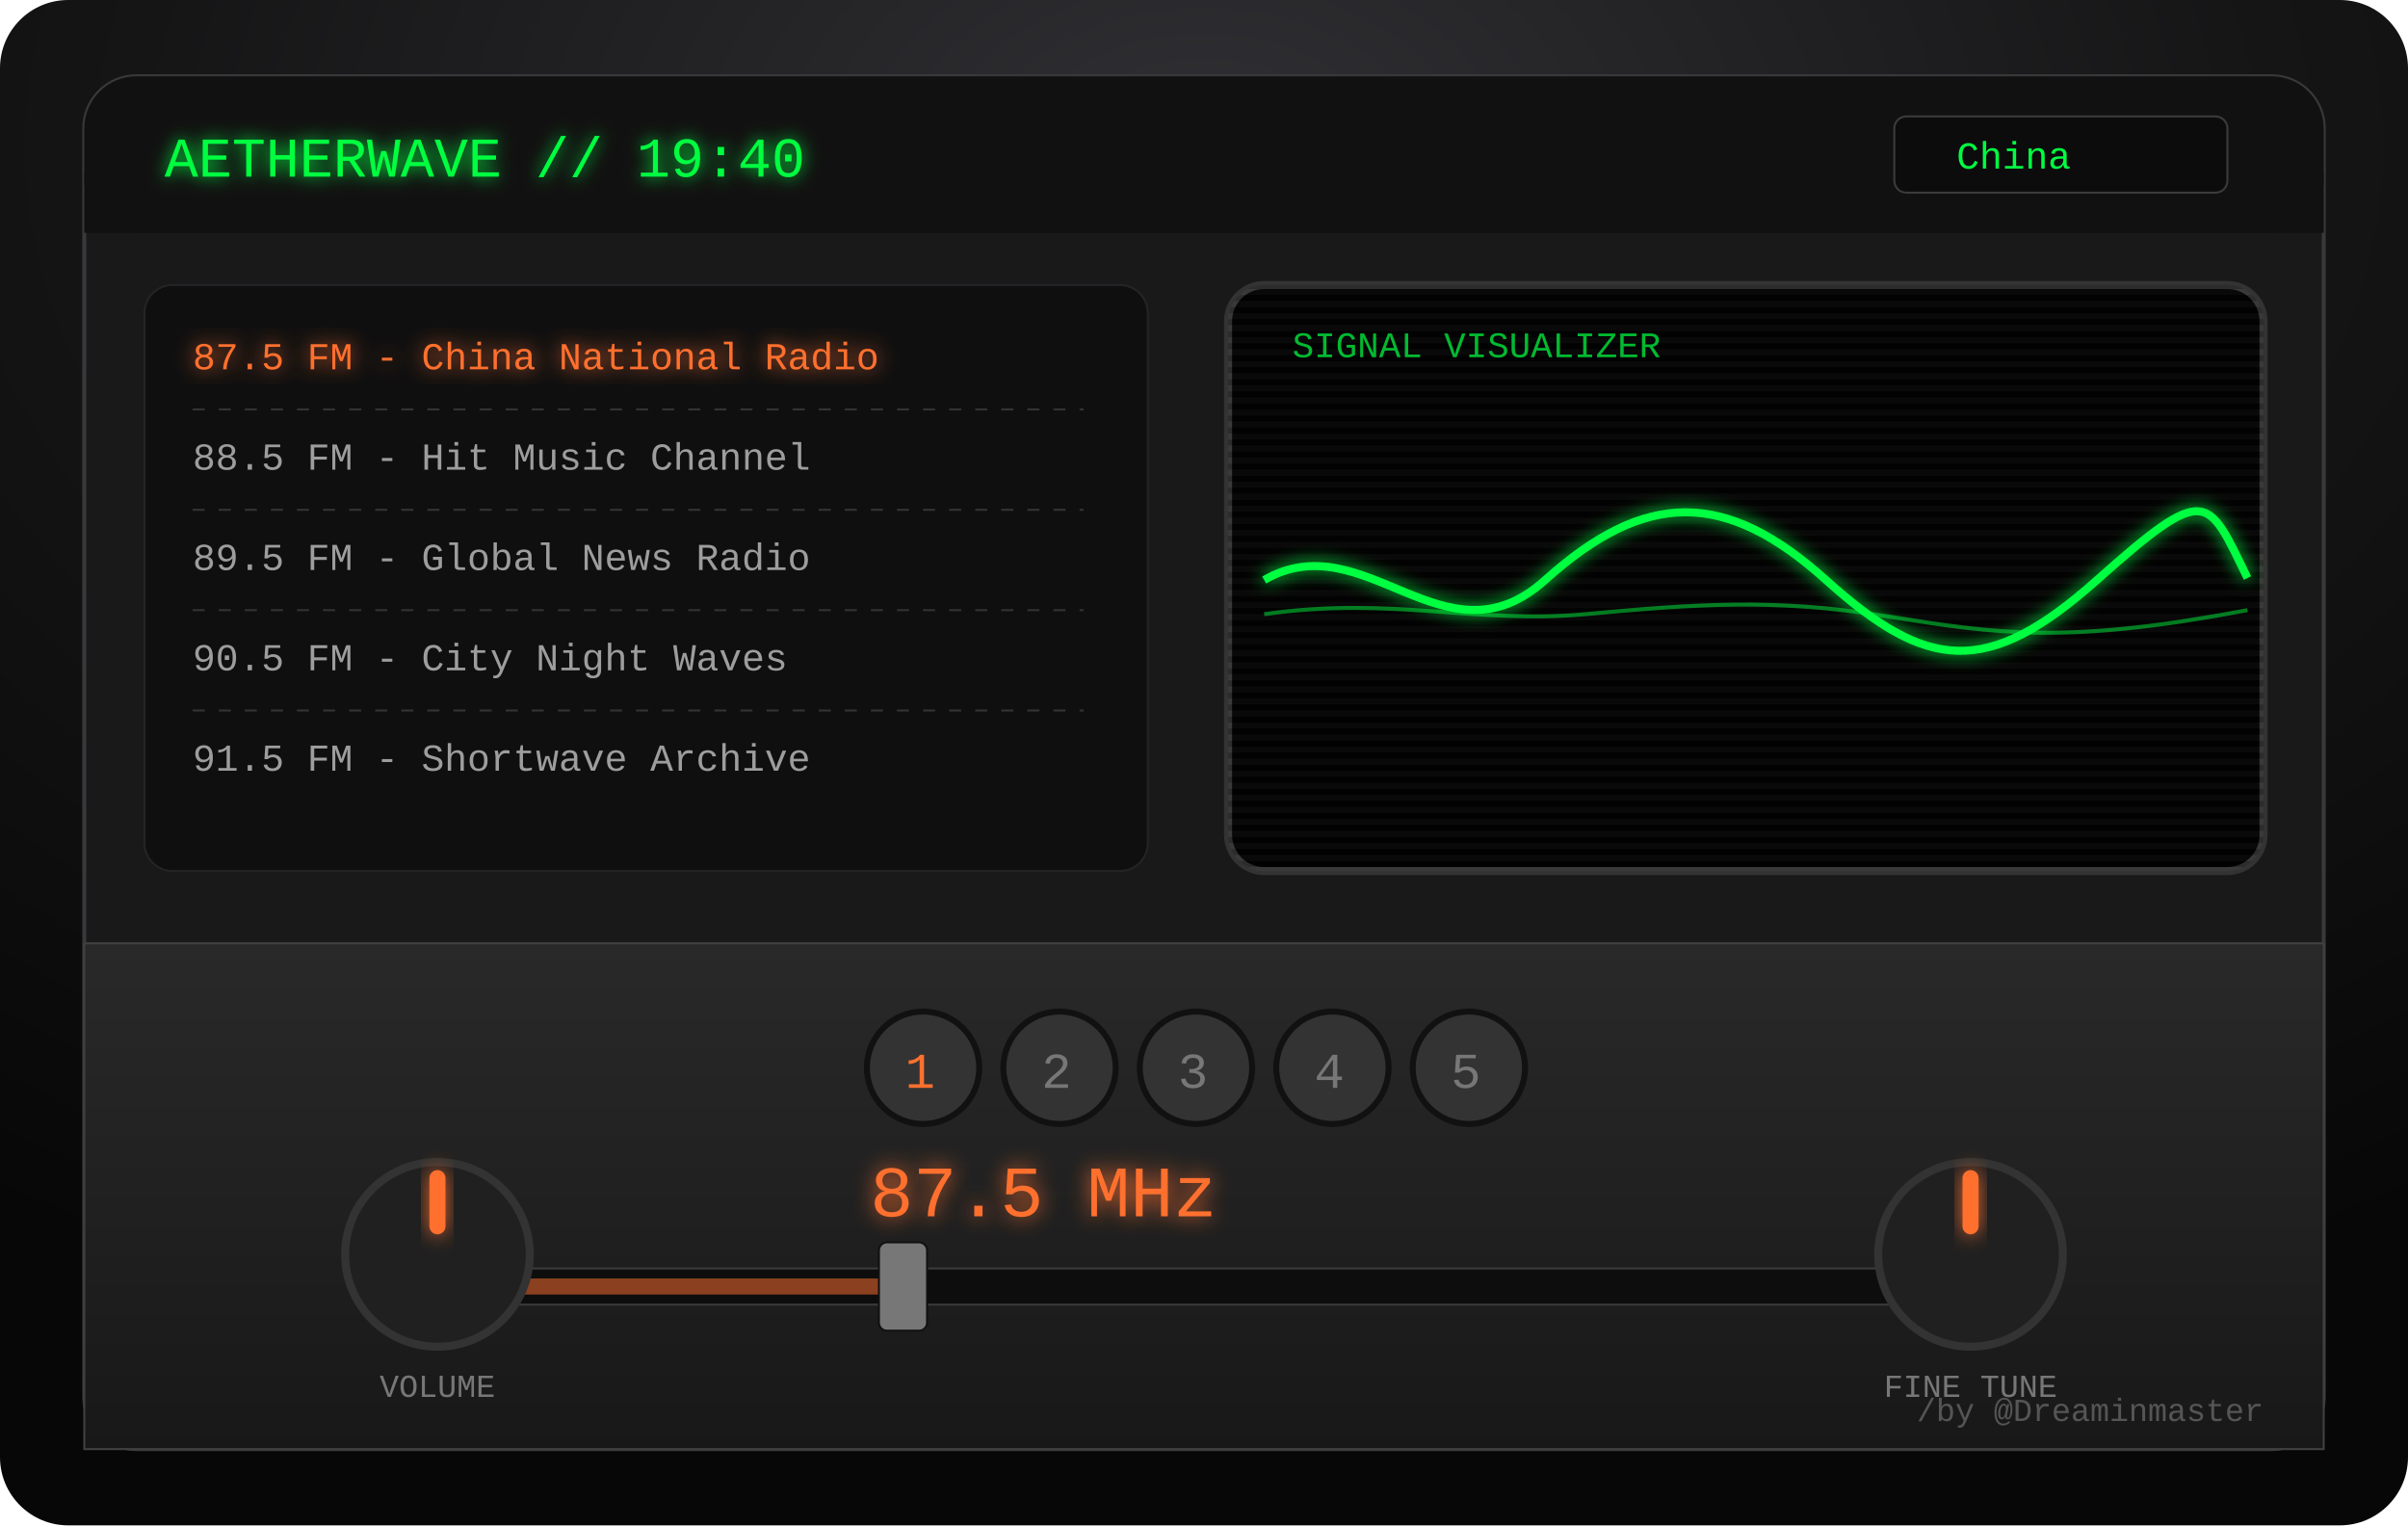
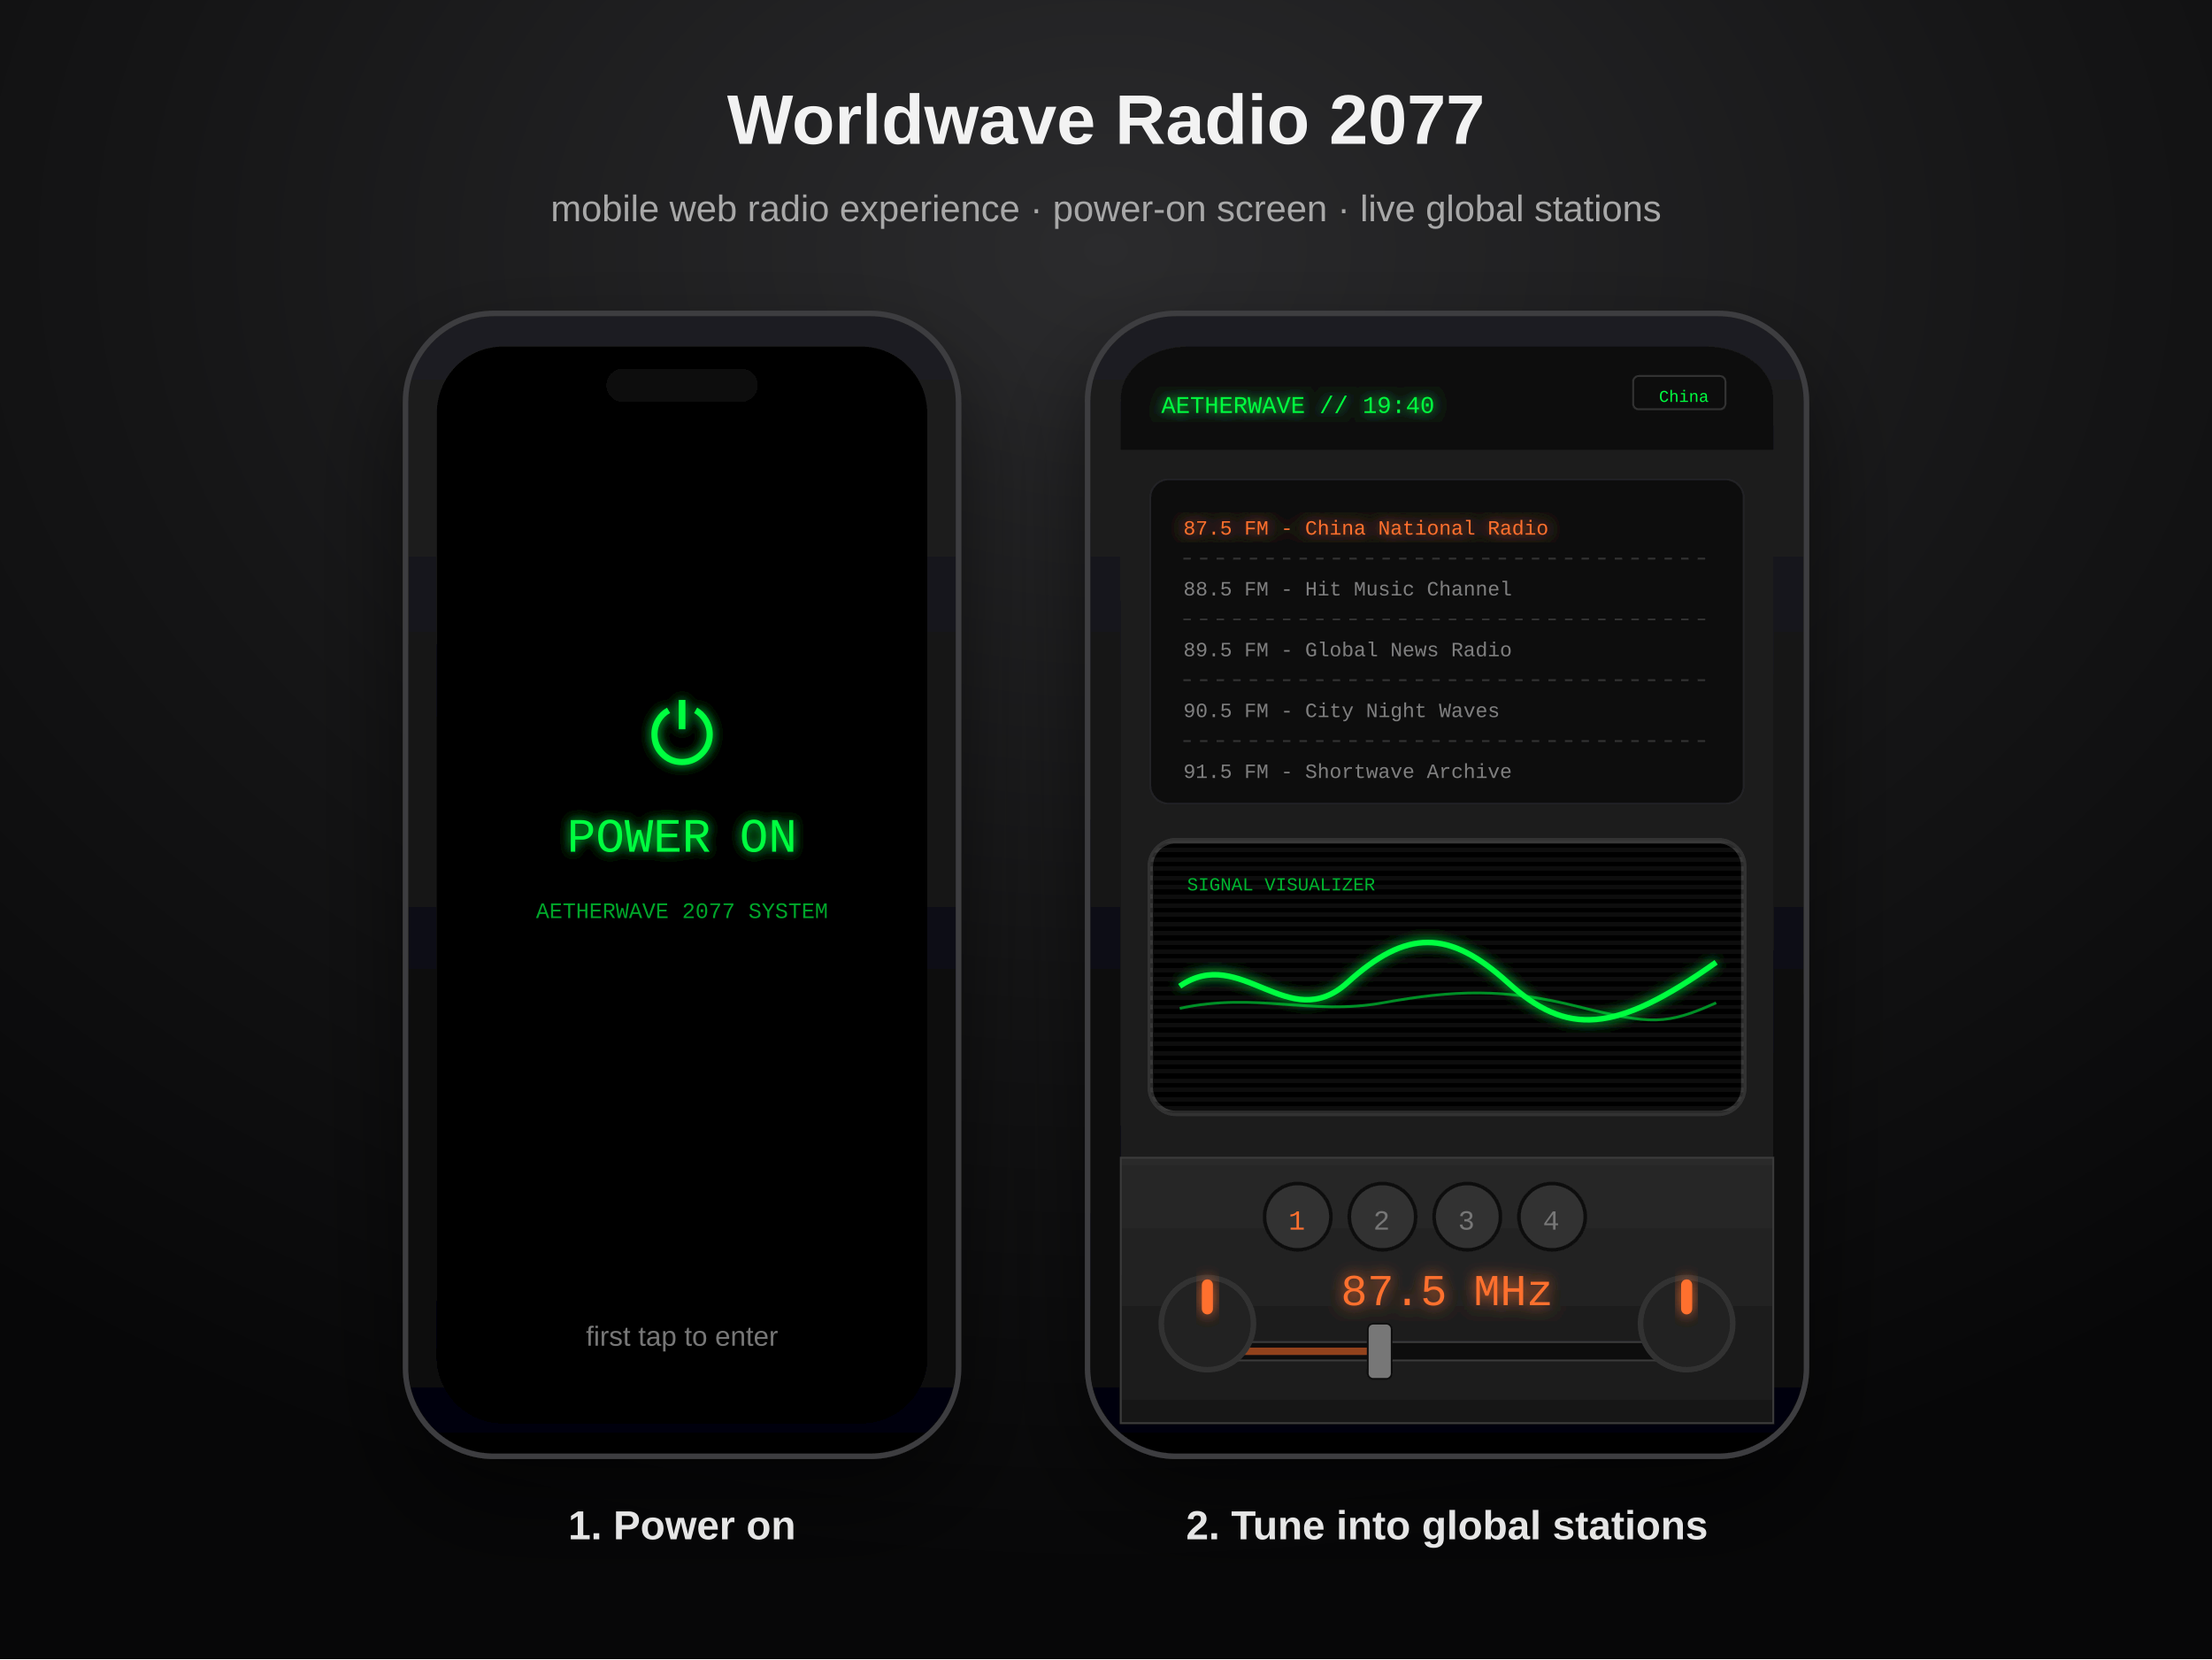
- <svg xmlns="http://www.w3.org/2000/svg" width="1200" height="760" viewBox="0 0 1200 760" role="img" aria-label="Worldwave Radio 2077 interface preview">
+ <svg xmlns="http://www.w3.org/2000/svg" width="1200" height="900" viewBox="0 0 1200 900" role="img" aria-label="Worldwave Radio 2077 mobile preview">
  <defs>
-     <radialGradient id="bg" cx="50%" cy="10%" r="85%">
-       <stop offset="0" stop-color="#303034" />
-       <stop offset="0.52" stop-color="#151516" />
+     <radialGradient id="pageBg" cx="50%" cy="15%" r="80%">
+       <stop offset="0" stop-color="#2b2b2d" />
+       <stop offset="0.55" stop-color="#151516" />
      <stop offset="1" stop-color="#070708" />
    </radialGradient>
+     <linearGradient id="phoneEdge" x1="0" y1="0" x2="0" y2="1">
+       <stop offset="0" stop-color="#1f1f21" />
+       <stop offset="1" stop-color="#050506" />
+     </linearGradient>
    <linearGradient id="deck" x1="0" y1="0" x2="0" y2="1">
      <stop offset="0" stop-color="#292929" />
      <stop offset="1" stop-color="#181818" />
    </linearGradient>
+     <filter id="shadow" x="-40%" y="-40%" width="180%" height="180%">
+       <feDropShadow dx="0" dy="26" stdDeviation="26" flood-color="#000" flood-opacity="0.55" />
+     </filter>
    <filter id="glowGreen" x="-50%" y="-50%" width="200%" height="200%">
+       <feGaussianBlur stdDeviation="3" result="blur" />
+       <feMerge>
+         <feMergeNode in="blur" />
+         <feMergeNode in="SourceGraphic" />
+       </feMerge>
+     </filter>
+     <filter id="glowOrange" x="-50%" y="-50%" width="200%" height="200%">
      <feGaussianBlur stdDeviation="4" result="blur" />
      <feMerge>
        <feMergeNode in="blur" />
        <feMergeNode in="SourceGraphic" />
      </feMerge>
    </filter>
-     <filter id="glowOrange" x="-50%" y="-50%" width="200%" height="200%">
-       <feGaussianBlur stdDeviation="5" result="blur" />
-       <feMerge>
-         <feMergeNode in="blur" />
-         <feMergeNode in="SourceGraphic" />
-       </feMerge>
-     </filter>
-     <pattern id="scan" width="6" height="6" patternUnits="userSpaceOnUse">
-       <rect width="6" height="3" fill="rgba(255,255,255,0.04)" />
-       <rect y="3" width="6" height="3" fill="rgba(0,0,0,0.18)" />
+     <pattern id="scan" width="5" height="5" patternUnits="userSpaceOnUse">
+       <rect width="5" height="2.5" fill="rgba(255,255,255,0.04)" />
+       <rect y="2.5" width="5" height="2.5" fill="rgba(0,0,0,0.18)" />
    </pattern>
  </defs>
-   <rect width="1200" height="760" rx="34" fill="url(#bg)" />
-   <rect x="42" y="38" width="1116" height="684" rx="26" fill="#19191a" stroke="#39393b" stroke-width="2" />
-   <rect x="42" y="38" width="1116" height="78" rx="26" fill="#111" />
-   <rect x="42" y="86" width="1116" height="30" fill="#111" />
-   <text x="82" y="88" font-family="Courier New, monospace" font-size="28" fill="#00ff41" filter="url(#glowGreen)">AETHERWAVE // 19:40</text>
-   <rect x="944" y="58" width="166" height="38" rx="6" fill="#0c0c0d" stroke="#3b3b3d" />
-   <text x="975" y="84" font-family="Courier New, monospace" font-size="19" fill="#00ff41">China</text>
-   <rect x="72" y="142" width="500" height="292" rx="14" fill="#0f0f10" stroke="#242426" />
-   <g font-family="Courier New, monospace" font-size="19">
-     <text x="96" y="184" fill="#ff702e" filter="url(#glowOrange)">87.5 FM - China National Radio</text>
-     <line x1="96" y1="204" x2="540" y2="204" stroke="#333" stroke-dasharray="6 7" />
-     <text x="96" y="234" fill="#9d9d9d">88.5 FM - Hit Music Channel</text>
-     <line x1="96" y1="254" x2="540" y2="254" stroke="#333" stroke-dasharray="6 7" />
-     <text x="96" y="284" fill="#9d9d9d">89.5 FM - Global News Radio</text>
-     <line x1="96" y1="304" x2="540" y2="304" stroke="#333" stroke-dasharray="6 7" />
-     <text x="96" y="334" fill="#9d9d9d">90.5 FM - City Night Waves</text>
-     <line x1="96" y1="354" x2="540" y2="354" stroke="#333" stroke-dasharray="6 7" />
-     <text x="96" y="384" fill="#9d9d9d">91.5 FM - Shortwave Archive</text>
+   <rect width="1200" height="900" fill="url(#pageBg)" />
+   <text x="600" y="78" text-anchor="middle" font-family="Arial, Helvetica, sans-serif" font-size="38" font-weight="700" fill="#f2f2f2">Worldwave Radio 2077</text>
+   <text x="600" y="120" text-anchor="middle" font-family="Arial, Helvetica, sans-serif" font-size="20" fill="#a8a8a8">mobile web radio experience · power-on screen · live global stations</text>
+   <g transform="translate(220 170)" filter="url(#shadow)">
+     <rect x="0" y="0" width="300" height="620" rx="48" fill="url(#phoneEdge)" stroke="#3d3d40" stroke-width="3" />
+     <rect x="17" y="18" width="266" height="584" rx="36" fill="#000" />
+     <rect x="109" y="30" width="82" height="18" rx="9" fill="#111" />
+     <text x="150" y="244" text-anchor="middle" font-family="Courier New, monospace" font-size="45" fill="#00ff41" filter="url(#glowGreen)">⏻</text>
+     <text x="150" y="292" text-anchor="middle" font-family="Courier New, monospace" font-size="26" fill="#00ff41" filter="url(#glowGreen)">POWER ON</text>
+     <text x="150" y="328" text-anchor="middle" font-family="Courier New, monospace" font-size="12" fill="#00ff41" opacity="0.65">AETHERWAVE 2077 SYSTEM</text>
+     <text x="150" y="560" text-anchor="middle" font-family="Arial, Helvetica, sans-serif" font-size="15" fill="#777">first tap to enter</text>
  </g>
-   <rect x="612" y="142" width="516" height="292" rx="18" fill="#020202" stroke="#333" stroke-width="4" />
-   <rect x="612" y="142" width="516" height="292" rx="18" fill="url(#scan)" opacity="0.72" />
-   <path d="M630 289 C680 260,720 334,770 289 S860 244,910 289 S990 338,1045 289 S1100 247,1120 288" fill="none" stroke="#00ff41" stroke-width="4" filter="url(#glowGreen)" />
-   <path d="M630 306 C694 297,735 311,790 306 S884 298,940 307 S1030 321,1120 304" fill="none" stroke="#00ff41" stroke-width="2" opacity="0.48" />
-   <text x="644" y="178" font-family="Courier New, monospace" font-size="18" fill="#00ff41" opacity="0.72">SIGNAL VISUALIZER</text>
-   <rect x="42" y="470" width="1116" height="252" rx="0" fill="url(#deck)" stroke="#404040" />
-   <circle cx="460" cy="532" r="28" fill="#333" stroke="#111" stroke-width="3" />
-   <text x="451" y="542" font-family="Courier New, monospace" font-size="25" fill="#ff702e">1</text>
-   <circle cx="528" cy="532" r="28" fill="#333" stroke="#111" stroke-width="3" />
-   <text x="519" y="542" font-family="Courier New, monospace" font-size="25" fill="#777">2</text>
-   <circle cx="596" cy="532" r="28" fill="#333" stroke="#111" stroke-width="3" />
-   <text x="587" y="542" font-family="Courier New, monospace" font-size="25" fill="#777">3</text>
-   <circle cx="664" cy="532" r="28" fill="#333" stroke="#111" stroke-width="3" />
-   <text x="655" y="542" font-family="Courier New, monospace" font-size="25" fill="#777">4</text>
-   <circle cx="732" cy="532" r="28" fill="#333" stroke="#111" stroke-width="3" />
-   <text x="723" y="542" font-family="Courier New, monospace" font-size="25" fill="#777">5</text>
-   <text x="520" y="606" text-anchor="middle" font-family="Courier New, monospace" font-size="36" fill="#ff702e" filter="url(#glowOrange)">87.5 MHz</text>
-   <rect x="230" y="632" width="740" height="18" rx="9" fill="#0d0d0e" stroke="#3a3a3b" />
-   <rect x="236" y="637" width="220" height="8" rx="4" fill="#ff702e" opacity="0.52" />
-   <rect x="438" y="619" width="24" height="44" rx="4" fill="#777" stroke="#111" />
-   <circle cx="218" cy="625" r="46" fill="#202020" stroke="#333" stroke-width="4" />
-   <rect x="214" y="583" width="8" height="32" rx="4" fill="#ff702e" filter="url(#glowOrange)" />
-   <text x="218" y="696" text-anchor="middle" font-family="Courier New, monospace" font-size="16" fill="#777">VOLUME</text>
-   <circle cx="982" cy="625" r="46" fill="#202020" stroke="#333" stroke-width="4" />
-   <rect x="978" y="583" width="8" height="32" rx="4" fill="#ff702e" filter="url(#glowOrange)" />
-   <text x="982" y="696" text-anchor="middle" font-family="Courier New, monospace" font-size="16" fill="#777">FINE TUNE</text>
-   <text x="1128" y="708" text-anchor="end" font-family="Courier New, monospace" font-size="16" fill="#555">/by @Dreaminmaster</text>
+   <g transform="translate(590 170)" filter="url(#shadow)">
+     <rect x="0" y="0" width="390" height="620" rx="48" fill="url(#phoneEdge)" stroke="#3d3d40" stroke-width="3" />
+     <rect x="18" y="18" width="354" height="584" rx="36" fill="#1a1a1b" />
+     <rect x="150" y="30" width="90" height="18" rx="9" fill="#101011" />
+     <rect x="18" y="18" width="354" height="56" rx="36" fill="#111" />
+     <rect x="18" y="48" width="354" height="26" fill="#111" />
+     <text x="40" y="54" font-family="Courier New, monospace" font-size="13" fill="#00ff41" filter="url(#glowGreen)">AETHERWAVE // 19:40</text>
+     <rect x="296" y="34" width="50" height="18" rx="3" fill="#0c0c0d" stroke="#333" />
+     <text x="310" y="48" font-family="Courier New, monospace" font-size="9" fill="#00ff41">China</text>
+     <rect x="34" y="90" width="322" height="176" rx="10" fill="#0f0f10" stroke="#242426" />
+     <text x="52" y="120" font-family="Courier New, monospace" font-size="11" fill="#ff702e" filter="url(#glowOrange)">87.5 FM - China National Radio</text>
+     <line x1="52" y1="133" x2="335" y2="133" stroke="#333" stroke-dasharray="4 5" />
+     <text x="52" y="153" font-family="Courier New, monospace" font-size="11" fill="#7f7f7f">88.5 FM - Hit Music Channel</text>
+     <line x1="52" y1="166" x2="335" y2="166" stroke="#333" stroke-dasharray="4 5" />
+     <text x="52" y="186" font-family="Courier New, monospace" font-size="11" fill="#7f7f7f">89.5 FM - Global News Radio</text>
+     <line x1="52" y1="199" x2="335" y2="199" stroke="#333" stroke-dasharray="4 5" />
+     <text x="52" y="219" font-family="Courier New, monospace" font-size="11" fill="#7f7f7f">90.5 FM - City Night Waves</text>
+     <line x1="52" y1="232" x2="335" y2="232" stroke="#333" stroke-dasharray="4 5" />
+     <text x="52" y="252" font-family="Courier New, monospace" font-size="11" fill="#7f7f7f">91.5 FM - Shortwave Archive</text>
+     <rect x="34" y="286" width="322" height="148" rx="14" fill="#020202" stroke="#333" stroke-width="3" />
+     <rect x="34" y="286" width="322" height="148" rx="14" fill="url(#scan)" opacity="0.74" />
+     <text x="54" y="313" font-family="Courier New, monospace" font-size="10" fill="#00ff41" opacity="0.7">SIGNAL VISUALIZER</text>
+     <path d="M50 365 C83 342,109 392,141 363 S196 334,228 363 S286 391,341 352" fill="none" stroke="#00ff41" stroke-width="3" filter="url(#glowGreen)" />
+     <path d="M50 377 C92 368,121 381,160 374 S226 366,266 376 S314 386,341 374" fill="none" stroke="#00ff41" stroke-width="1.5" opacity="0.55" />
+     <rect x="18" y="458" width="354" height="144" rx="0" fill="url(#deck)" stroke="#3b3b3b" />
+     <circle cx="114" cy="490" r="18" fill="#333" stroke="#111" stroke-width="2" />
+     <text x="109" y="497" font-family="Courier New, monospace" font-size="15" fill="#ff702e">1</text>
+     <circle cx="160" cy="490" r="18" fill="#333" stroke="#111" stroke-width="2" />
+     <text x="155" y="497" font-family="Courier New, monospace" font-size="15" fill="#777">2</text>
+     <circle cx="206" cy="490" r="18" fill="#333" stroke="#111" stroke-width="2" />
+     <text x="201" y="497" font-family="Courier New, monospace" font-size="15" fill="#777">3</text>
+     <circle cx="252" cy="490" r="18" fill="#333" stroke="#111" stroke-width="2" />
+     <text x="247" y="497" font-family="Courier New, monospace" font-size="15" fill="#777">4</text>
+     <text x="195" y="538" text-anchor="middle" font-family="Courier New, monospace" font-size="24" fill="#ff702e" filter="url(#glowOrange)">87.5 MHz</text>
+     <rect x="72" y="558" width="246" height="10" rx="5" fill="#0d0d0e" stroke="#3a3a3b" />
+     <rect x="75" y="561" width="84" height="4" rx="2" fill="#ff702e" opacity="0.55" />
+     <rect x="152" y="548" width="13" height="30" rx="3" fill="#777" stroke="#111" />
+     <circle cx="65" cy="548" r="25" fill="#202020" stroke="#333" stroke-width="3" />
+     <rect x="62" y="524" width="6" height="19" rx="3" fill="#ff702e" filter="url(#glowOrange)" />
+     <circle cx="325" cy="548" r="25" fill="#202020" stroke="#333" stroke-width="3" />
+     <rect x="322" y="524" width="6" height="19" rx="3" fill="#ff702e" filter="url(#glowOrange)" />
+   </g>
+   <text x="370" y="835" text-anchor="middle" font-family="Arial, Helvetica, sans-serif" font-size="22" font-weight="700" fill="#e5e5e5">1. Power on</text>
+   <text x="785" y="835" text-anchor="middle" font-family="Arial, Helvetica, sans-serif" font-size="22" font-weight="700" fill="#e5e5e5">2. Tune into global stations</text>
</svg>
